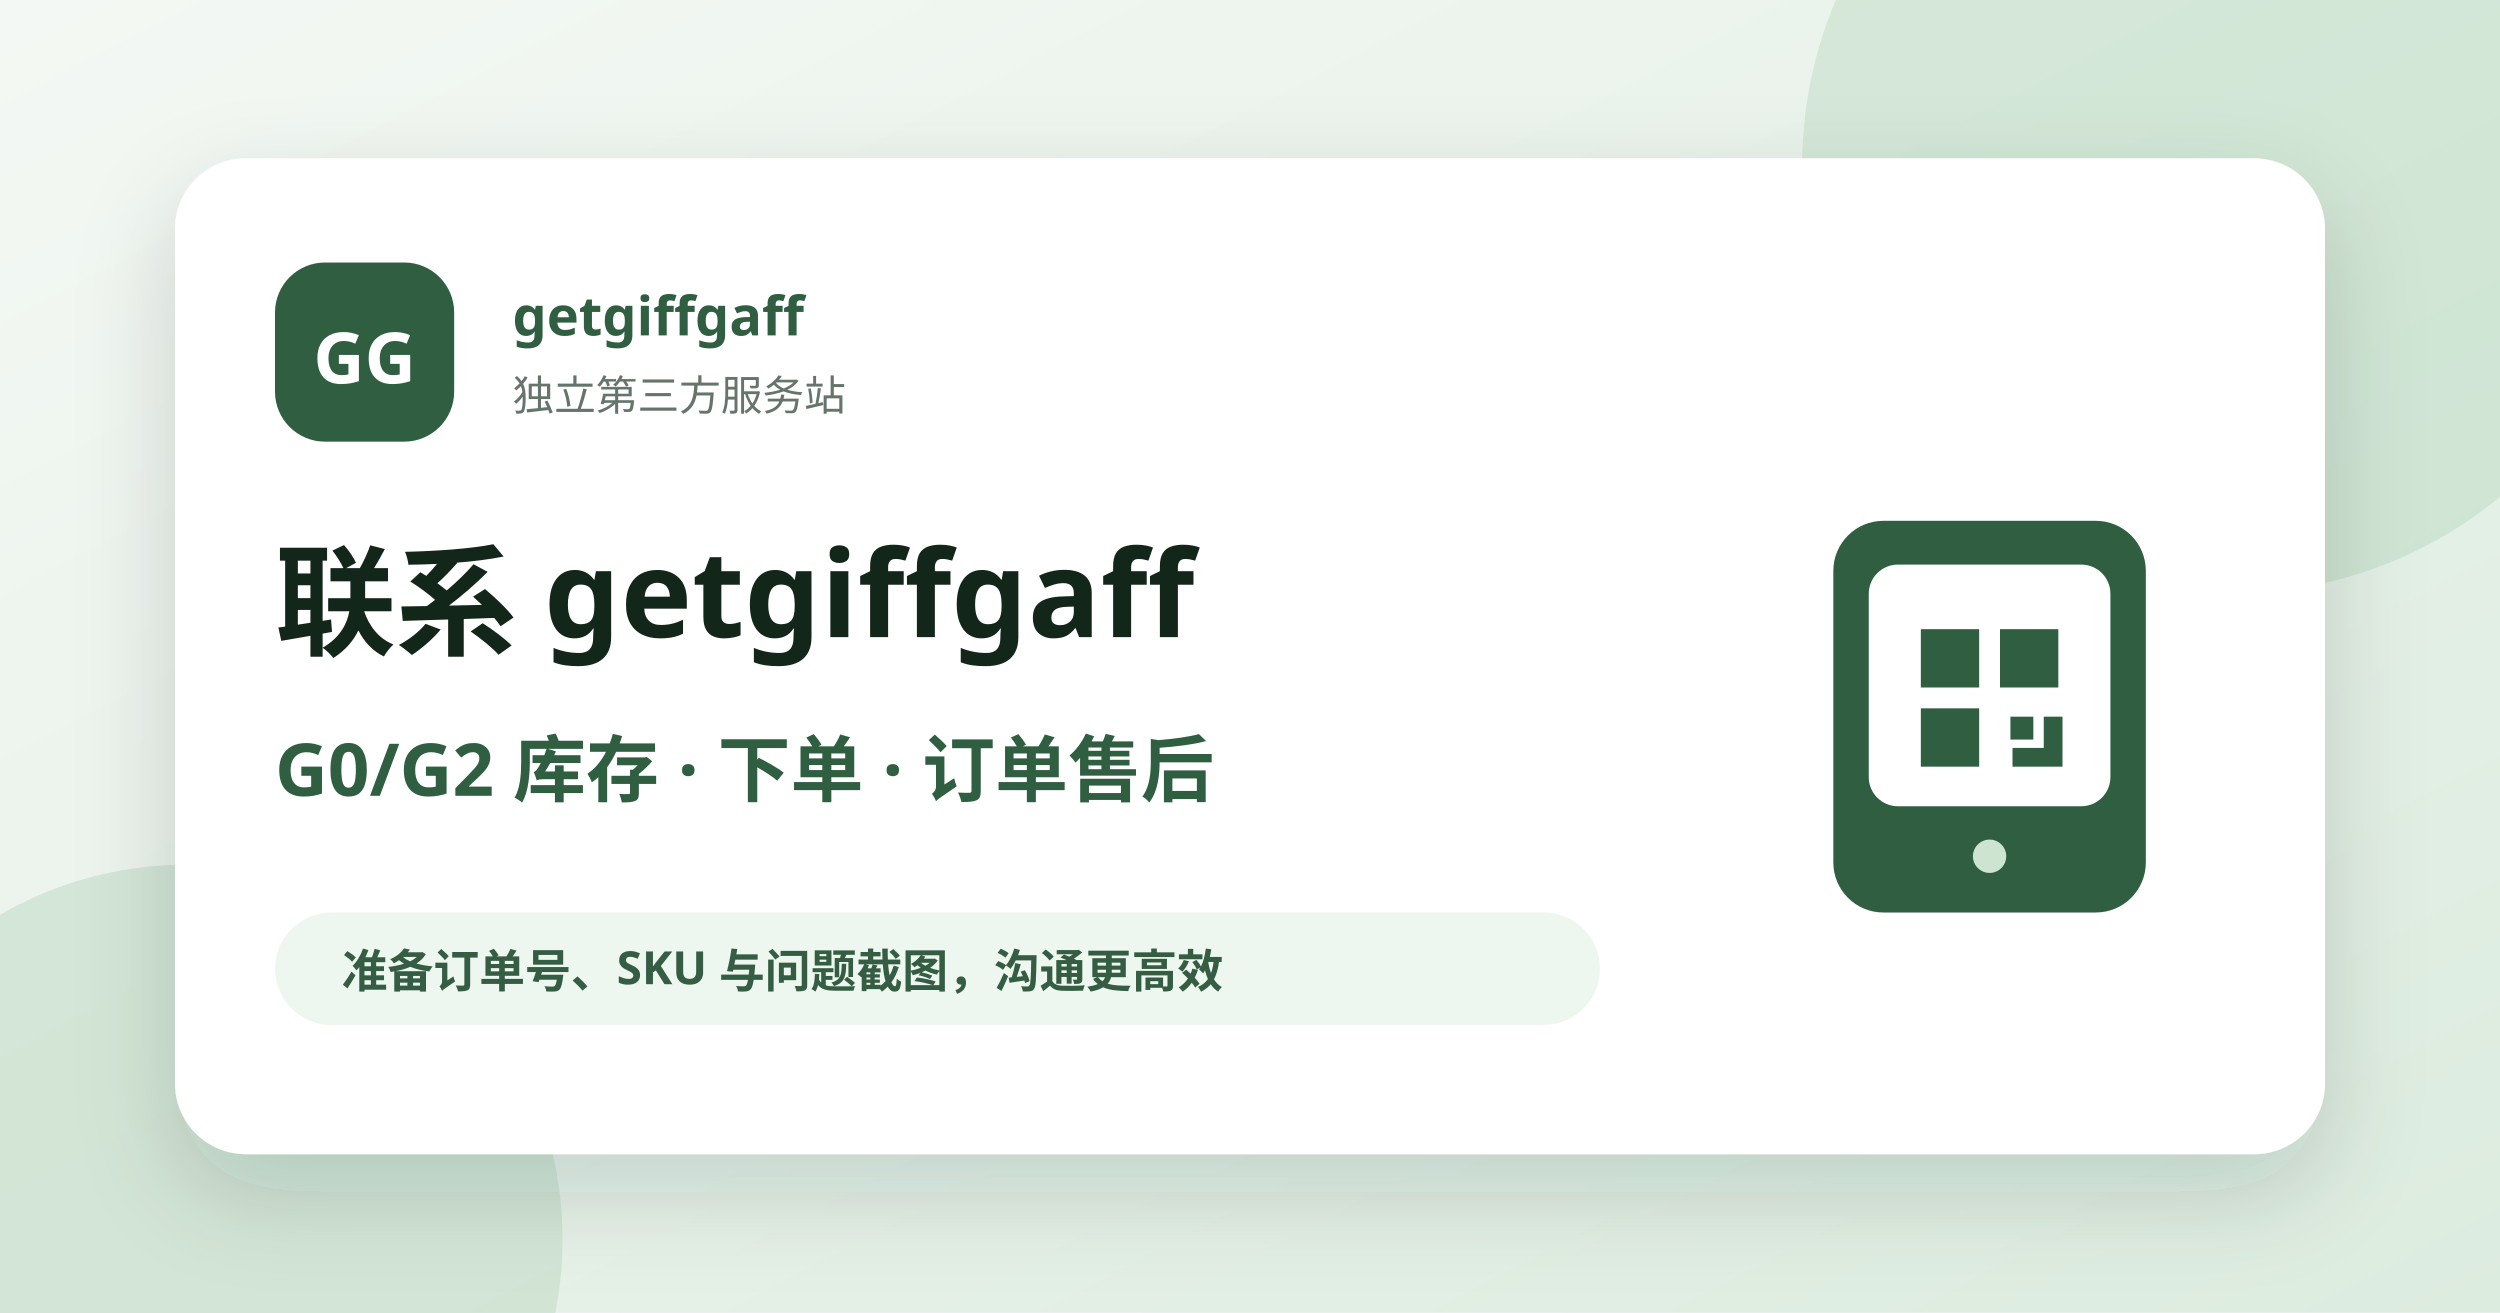
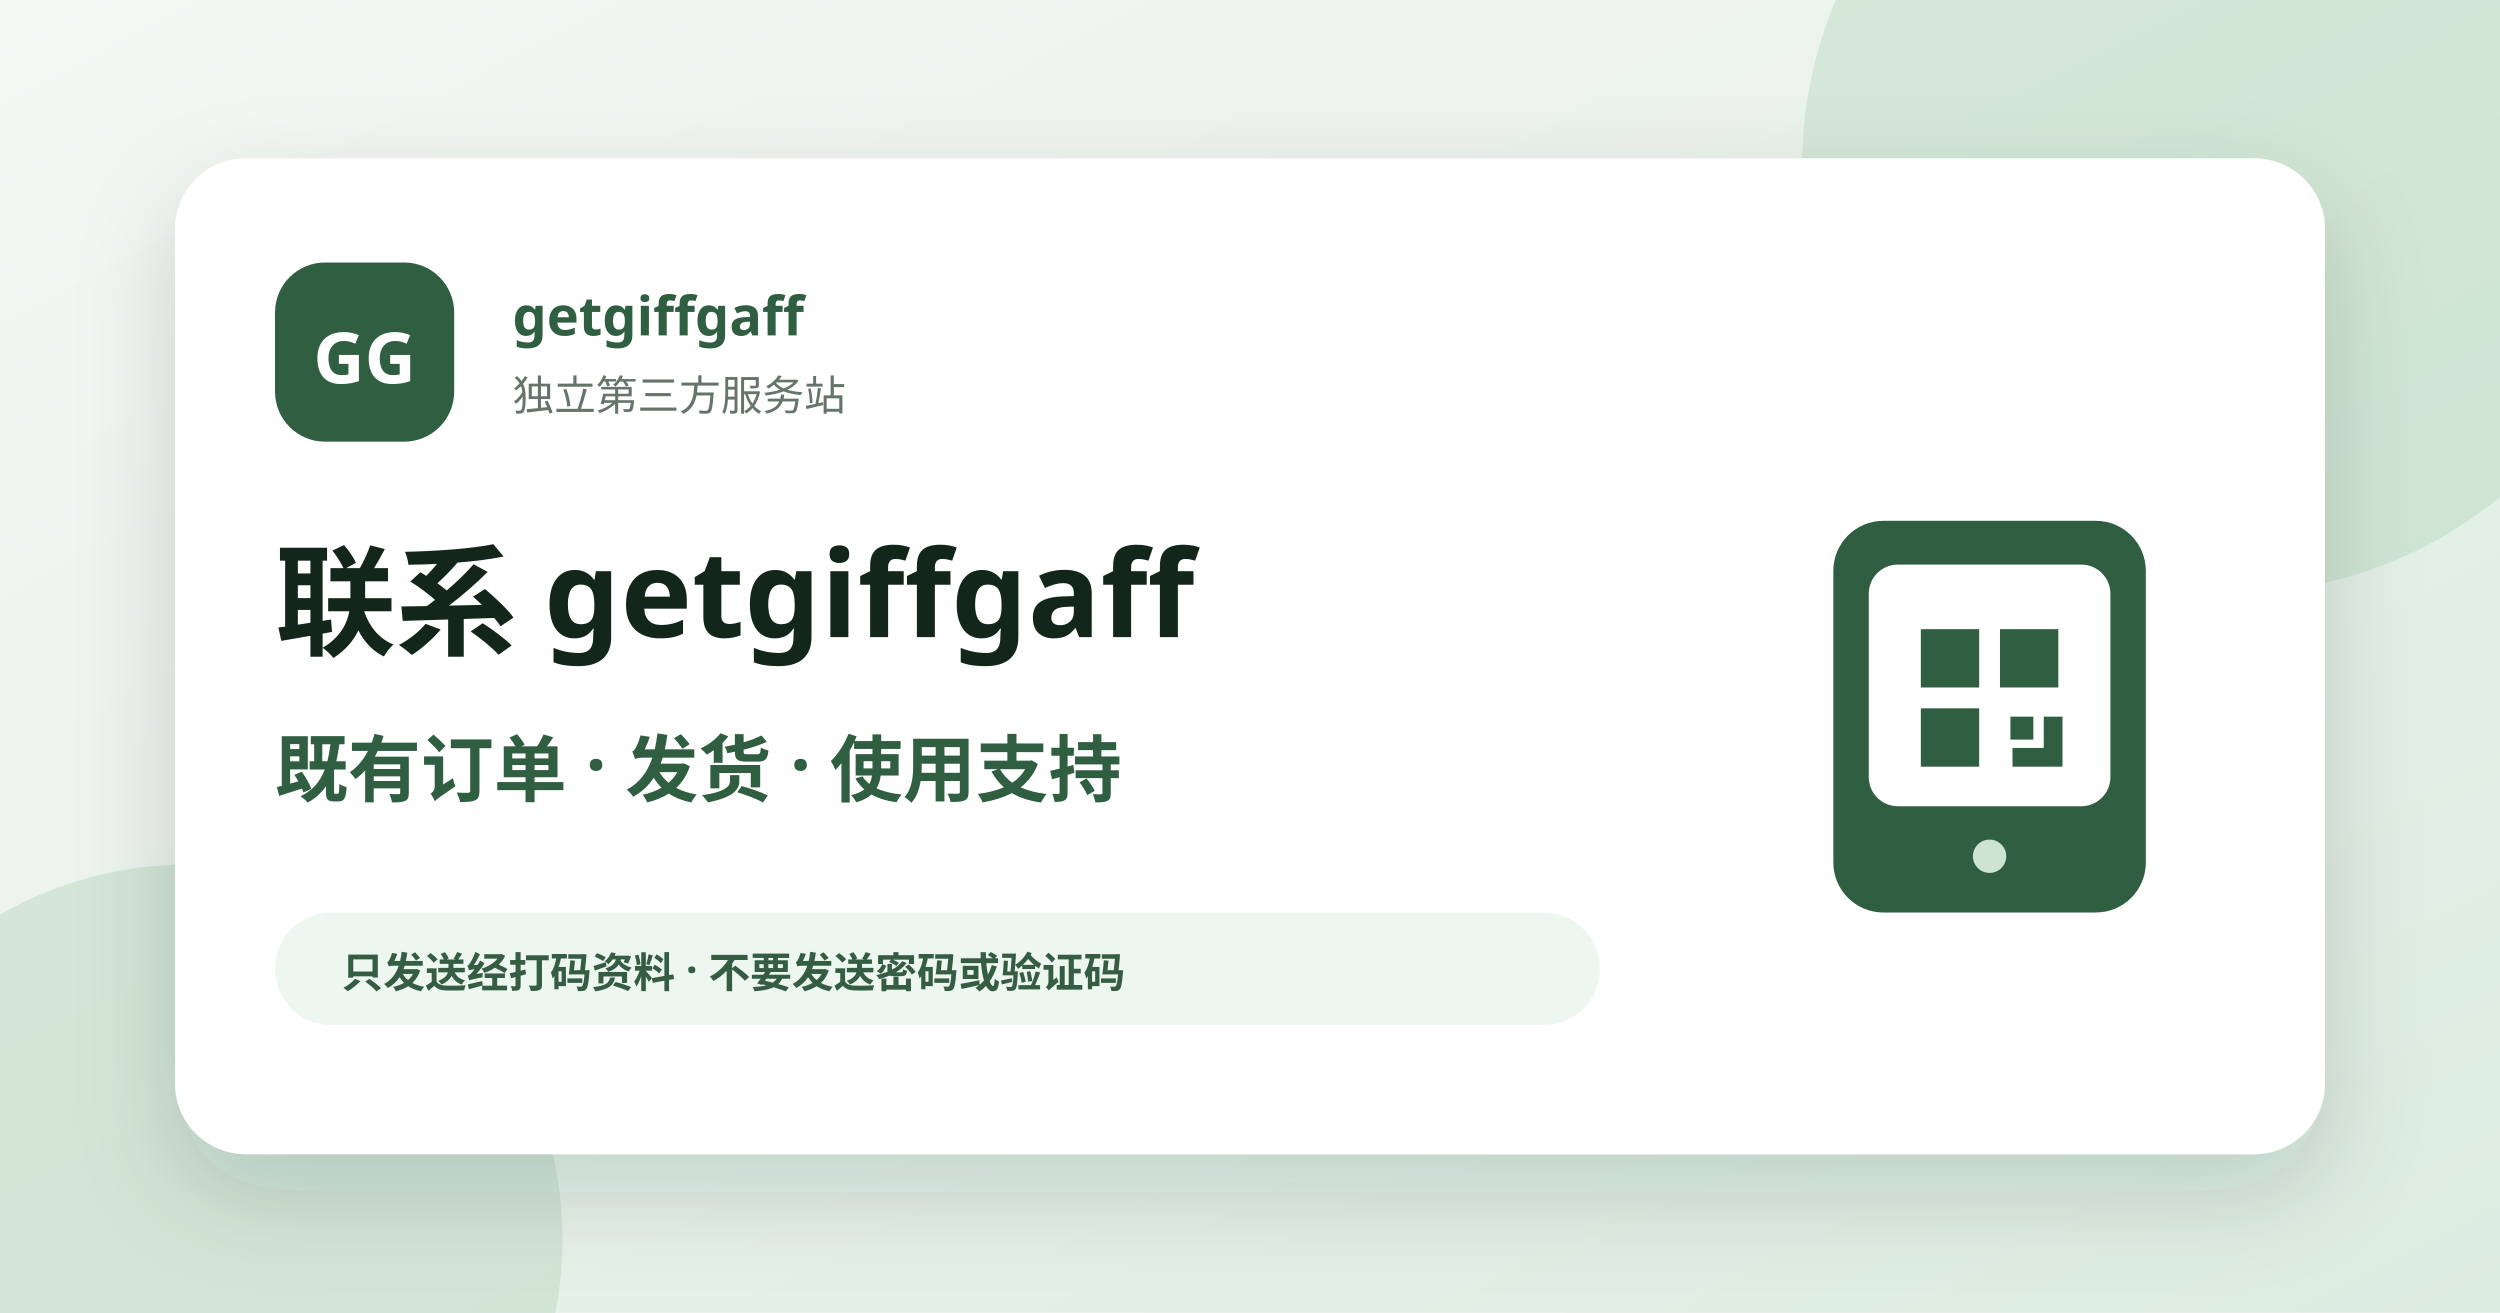
<svg xmlns="http://www.w3.org/2000/svg" width="1200" height="630" viewBox="0 0 1200 630" role="img" aria-labelledby="title desc">
  <defs>
    <linearGradient id="background" x1="0" y1="0" x2="1" y2="1">
      <stop offset="0" stop-color="#f4f8f4" />
      <stop offset="1" stop-color="#dcecdf" />
    </linearGradient>
    <filter id="shadow" x="-20%" y="-20%" width="140%" height="140%">
      <feDropShadow dx="0" dy="18" stdDeviation="24" flood-color="#173524" flood-opacity="0.16" />
    </filter>
  </defs>
  <rect width="1200" height="630" fill="url(#background)" />
  <circle cx="1070" cy="80" r="205" fill="#9bc8a4" opacity="0.28" />
  <circle cx="90" cy="595" r="180" fill="#cbe0cf" opacity="0.72" />
  <g filter="url(#shadow)">
    <rect x="84" y="76" width="1032" height="478" rx="34" fill="#ffffff" />
  </g>
  <rect x="132" y="126" width="86" height="86" rx="24" fill="#2f5e41" />
  <text x="175" y="184" text-anchor="middle" fill="#ffffff" font-family="PingFang SC" font-size="34" font-weight="800">GG</text>
  <text x="246" y="161" fill="#2f5e41" font-family="PingFang SC" font-size="26" font-weight="700">getgiffgaff</text>
  <text x="246" y="197" fill="#66756c" font-family="PingFang SC" font-size="20">独立第三方服务站</text>
  <text x="132" y="310" fill="#13261a" font-family="PingFang SC" font-size="58" font-weight="800">联系 getgiffgaff</text>
-   <text x="132" y="382" fill="#2f5e41" font-family="PingFang SC" font-size="35" font-weight="700">G0/G2 库存 · 下单 · 订单售后</text>
+   <text x="132" y="382" fill="#2f5e41" font-family="PingFang SC" font-size="35" font-weight="700">既有订单 · 发货 · 使用支持</text>
  <rect x="132" y="438" width="636" height="54" rx="27" fill="#eef7ef" />
-   <text x="164" y="474" fill="#355d43" font-family="PingFang SC" font-size="22" font-weight="600">准备订单号、SKU 与问题截图，沟通更高效</text>
+   <text x="164" y="474" fill="#355d43" font-family="PingFang SC" font-size="20" font-weight="600">只发送经打码资料 · 不要发送密码或验证码</text>
  <g transform="translate(880 250)">
    <rect width="150" height="188" rx="24" fill="#2f5e41" />
    <rect x="17" y="21" width="116" height="116" rx="14" fill="#ffffff" />
    <path d="M42 52h28v28H42zM80 52h28v28H80zM42 90h28v28H42zM85 94h11v11H85zM101 94h9v24H86v-9h15z" fill="#2f5e41" />
    <circle cx="75" cy="161" r="8" fill="#cde4d1" />
  </g>
</svg>
